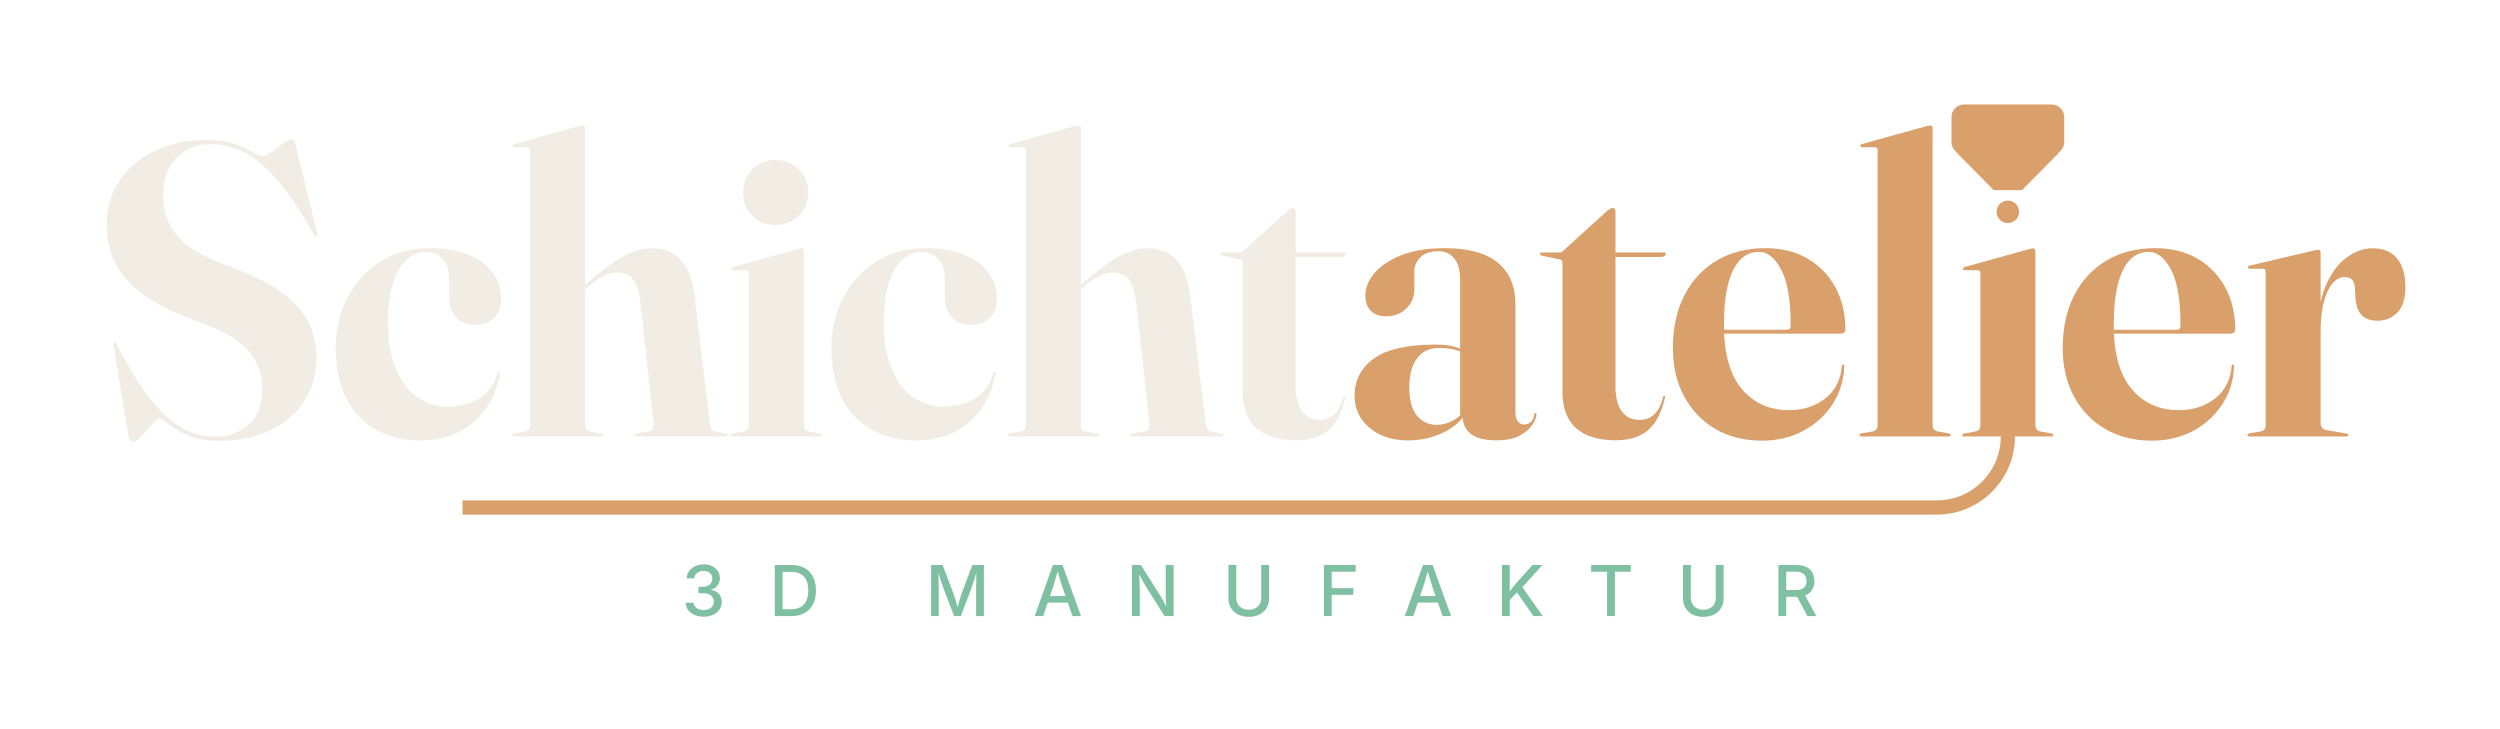
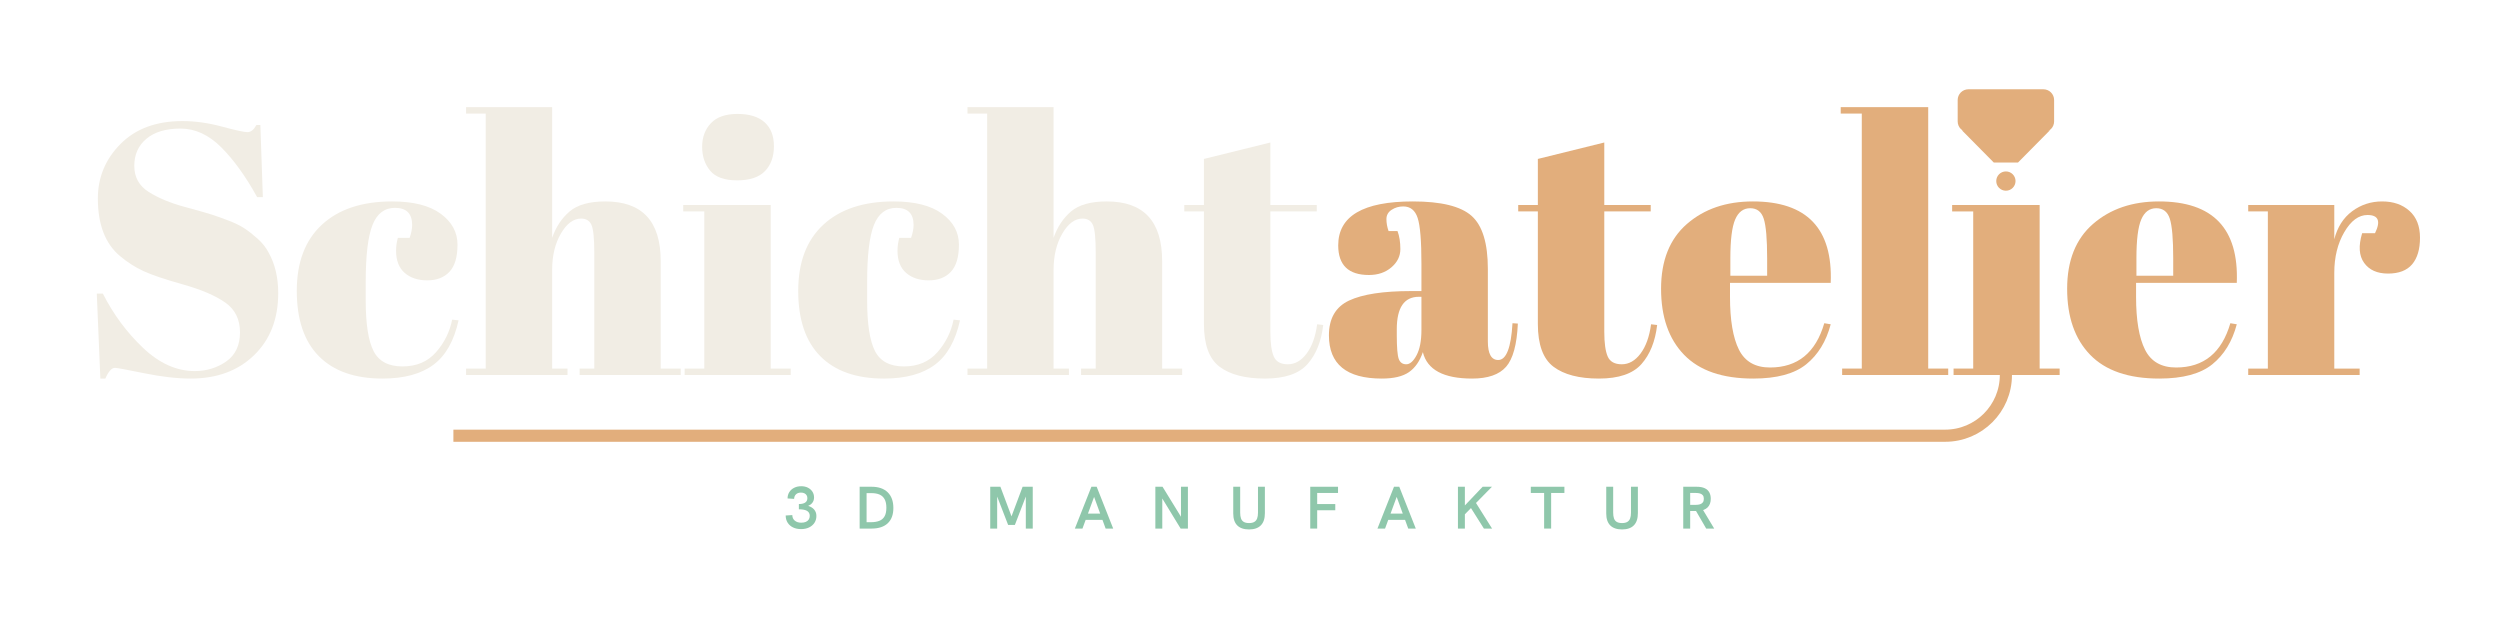
- <svg xmlns="http://www.w3.org/2000/svg" viewBox="-44.0 -209.0 1197.3 349.0" width="1197" height="349" role="img" aria-label="Schichtatelier 3D-Manufaktur">
-   <path d="M60.88 2.064Q51.812 2.064 45.962 -0.582Q40.112 -3.228 36.852 -5.874Q33.592 -8.52 32.36 -8.52Q31.584 -8.52 29.91 -6.854Q28.236 -5.188 26.274 -2.988Q24.312 -0.788 22.57 0.878Q20.828 2.544 19.848 2.544Q19.276 2.544 18.582 2.02Q17.888 1.496 17.688 0.72L10.32 -43.696Q10.252 -44.372 10.304 -44.724Q10.356 -45.076 10.592 -45.176Q10.86 -45.376 11.212 -45.158Q11.564 -44.94 11.8 -44.504Q20.724 -26.72 28.696 -17.058Q36.668 -7.396 44.026 -3.674Q51.384 0.048 58.432 0.048Q68.988 0.048 75.294 -5.666Q81.6 -11.38 81.6 -22.648Q81.6 -29.712 78.76 -35.512Q75.92 -41.312 69.148 -46.168Q62.376 -51.024 50.664 -55.128Q34.732 -60.76 25.176 -67.574Q15.62 -74.388 11.358 -82.712Q7.096 -91.036 7.096 -101.368Q7.096 -113.428 13.252 -122.584Q19.408 -131.74 30.224 -136.87Q41.04 -142.0 55.056 -142.0Q63.176 -142.0 68.52 -140.05Q73.864 -138.1 77.042 -136.15Q80.22 -134.2 81.76 -134.2Q83.212 -134.2 86.07 -136.27Q88.928 -138.34 91.686 -140.41Q94.444 -142.48 95.632 -142.48Q96.104 -142.48 96.56 -142.158Q97.016 -141.836 97.184 -141.064L107.936 -97.248Q108.072 -96.604 108.002 -96.286Q107.932 -95.968 107.664 -95.768Q107.428 -95.668 107.076 -95.87Q106.724 -96.072 106.456 -96.44Q96.784 -113.724 88.518 -123.17Q80.252 -132.616 72.552 -136.3Q64.852 -139.984 56.96 -139.984Q47.004 -139.984 40.574 -133.448Q34.143 -126.912 34.143 -115.52Q34.143 -108.224 36.848 -102.258Q39.552 -96.292 45.968 -91.368Q52.384 -86.444 63.52 -82.376Q80.188 -76.44 89.812 -69.716Q99.436 -62.992 103.498 -55.072Q107.56 -47.152 107.56 -37.48Q107.56 -26.44 102.026 -17.474Q96.492 -8.508 86.046 -3.222Q75.6 2.064 60.88 2.064Z" fill="#f1ede4" />
-   <path d="M195.979 -66.064Q195.979 -60.324 192.721 -56.866Q189.464 -53.408 183.716 -53.408Q177.868 -53.408 174.492 -56.986Q171.116 -60.564 171.116 -67.32V-75.144Q171.116 -81.368 168.06 -84.852Q165.004 -88.336 159.752 -88.336Q154.3 -88.336 150.243 -84.262Q146.187 -80.188 144.005 -72.658Q141.823 -65.128 141.823 -54.728Q141.823 -41.64 145.509 -32.632Q149.195 -23.624 155.625 -19.012Q162.055 -14.4 170.271 -14.4Q179.363 -14.4 185.747 -18.302Q192.131 -22.204 194.307 -30.584Q194.407 -30.988 194.609 -31.156Q194.811 -31.324 195.047 -31.256Q195.315 -31.188 195.433 -30.936Q195.551 -30.684 195.451 -30.28Q193.559 -20.048 188.327 -12.872Q183.095 -5.696 175.142 -1.896Q167.188 1.904 156.964 1.904Q145.464 1.904 136.376 -3.078Q127.288 -8.06 122.028 -17.862Q116.768 -27.664 116.768 -42.072Q116.768 -55.868 122.504 -66.712Q128.24 -77.556 138.37 -83.874Q148.5 -90.192 161.736 -90.192Q172.928 -90.192 180.525 -87.014Q188.123 -83.836 192.051 -78.382Q195.979 -72.928 195.979 -66.064Z" fill="#f1ede4" />
-   <path d="M236.235 -147.744V-5.696Q236.235 -4.32 236.801 -3.498Q237.367 -2.676 238.635 -2.408L243.779 -1.476Q244.851 -1.272 244.851 -0.672Q244.851 0.0 243.979 0.0H201.955Q201.651 0.0 201.399 -0.184Q201.147 -0.368 201.147 -0.672Q201.147 -0.94 201.429 -1.19Q201.711 -1.44 202.411 -1.54L207.492 -2.408Q208.828 -2.676 209.36 -3.498Q209.892 -4.32 209.892 -5.632V-137.176Q209.892 -137.816 209.572 -138.168Q209.252 -138.52 208.48 -138.52H202.499Q201.991 -138.52 201.773 -138.738Q201.555 -138.956 201.555 -139.26Q201.555 -139.628 201.807 -139.796Q202.059 -139.964 202.427 -140.064L232.935 -148.548Q233.911 -148.816 234.281 -148.884Q234.651 -148.952 235.091 -148.952Q235.663 -148.952 235.949 -148.6Q236.235 -148.248 236.235 -147.744ZM234.067 -68.508 232.987 -69.656 236.667 -72.932Q246.655 -81.844 254.123 -85.986Q261.591 -90.128 267.963 -90.128Q277.055 -90.128 282.117 -84.534Q287.179 -78.94 288.667 -66.936L296.011 -6.144Q296.211 -4.544 296.821 -3.546Q297.431 -2.548 298.923 -2.28L303.555 -1.412Q304.127 -1.344 304.345 -1.142Q304.563 -0.94 304.563 -0.672Q304.563 -0.368 304.345 -0.184Q304.127 0.0 303.691 0.0H260.927Q259.991 0.0 259.991 -0.672Q259.991 -1.208 261.127 -1.476L266.4 -2.408Q267.992 -2.676 268.624 -3.674Q269.256 -4.672 269.056 -6.144L262.731 -64.224Q261.819 -71.684 259.275 -75.118Q256.731 -78.552 251.563 -78.552Q248.103 -78.552 244.745 -76.806Q241.387 -75.06 237.611 -71.648Z" fill="#f1ede4" />
-   <path d="M340.967 -88.872V-5.696Q340.967 -4.32 341.533 -3.498Q342.099 -2.676 343.367 -2.408L348.511 -1.476Q349.147 -1.408 349.365 -1.19Q349.583 -0.972 349.583 -0.672Q349.583 -0.368 349.365 -0.184Q349.147 0.0 348.711 0.0H306.687Q306.383 0.0 306.131 -0.184Q305.879 -0.368 305.879 -0.672Q305.879 -0.908 306.097 -1.11Q306.315 -1.312 306.887 -1.412L312.223 -2.408Q313.559 -2.676 314.091 -3.498Q314.623 -4.32 314.623 -5.632V-78.304Q314.623 -78.944 314.303 -79.296Q313.983 -79.648 313.211 -79.648H307.231Q306.723 -79.648 306.505 -79.866Q306.287 -80.084 306.287 -80.388Q306.287 -80.756 306.539 -80.924Q306.791 -81.092 307.159 -81.192L337.667 -89.676Q338.643 -89.944 339.013 -90.012Q339.383 -90.08 339.823 -90.08Q340.395 -90.08 340.681 -89.728Q340.967 -89.376 340.967 -88.872ZM327.331 -101.316Q320.471 -101.316 316.179 -105.82Q311.887 -110.324 311.887 -116.836Q311.887 -123.38 316.211 -127.884Q320.535 -132.388 327.331 -132.388Q334.259 -132.388 338.669 -127.868Q343.079 -123.348 343.079 -116.836Q343.079 -110.324 338.653 -105.82Q334.227 -101.316 327.331 -101.316Z" fill="#f1ede4" />
-   <path d="M433.394 -66.064Q433.394 -60.324 430.136 -56.866Q426.878 -53.408 421.131 -53.408Q415.283 -53.408 411.907 -56.986Q408.531 -60.564 408.531 -67.32V-75.144Q408.531 -81.368 405.475 -84.852Q402.419 -88.336 397.167 -88.336Q391.714 -88.336 387.658 -84.262Q383.602 -80.188 381.42 -72.658Q379.238 -65.128 379.238 -54.728Q379.238 -41.64 382.924 -32.632Q386.61 -23.624 393.04 -19.012Q399.47 -14.4 407.686 -14.4Q416.778 -14.4 423.162 -18.302Q429.546 -22.204 431.722 -30.584Q431.822 -30.988 432.024 -31.156Q432.226 -31.324 432.462 -31.256Q432.73 -31.188 432.848 -30.936Q432.966 -30.684 432.866 -30.28Q430.974 -20.048 425.742 -12.872Q420.51 -5.696 412.556 -1.896Q404.602 1.904 394.379 1.904Q382.879 1.904 373.791 -3.078Q364.703 -8.06 359.443 -17.862Q354.183 -27.664 354.183 -42.072Q354.183 -55.868 359.919 -66.712Q365.655 -77.556 375.785 -83.874Q385.915 -90.192 399.151 -90.192Q410.342 -90.192 417.94 -87.014Q425.538 -83.836 429.466 -78.382Q433.394 -72.928 433.394 -66.064Z" fill="#f1ede4" />
-   <path d="M473.65 -147.744V-5.696Q473.65 -4.32 474.216 -3.498Q474.782 -2.676 476.05 -2.408L481.194 -1.476Q482.266 -1.272 482.266 -0.672Q482.266 0.0 481.394 0.0H439.37Q439.066 0.0 438.814 -0.184Q438.562 -0.368 438.562 -0.672Q438.562 -0.94 438.844 -1.19Q439.126 -1.44 439.826 -1.54L444.906 -2.408Q446.242 -2.676 446.774 -3.498Q447.306 -4.32 447.306 -5.632V-137.176Q447.306 -137.816 446.986 -138.168Q446.666 -138.52 445.894 -138.52H439.914Q439.406 -138.52 439.188 -138.738Q438.97 -138.956 438.97 -139.26Q438.97 -139.628 439.222 -139.796Q439.474 -139.964 439.842 -140.064L470.35 -148.548Q471.326 -148.816 471.696 -148.884Q472.066 -148.952 472.506 -148.952Q473.078 -148.952 473.364 -148.6Q473.65 -148.248 473.65 -147.744ZM471.482 -68.508 470.402 -69.656 474.082 -72.932Q484.07 -81.844 491.538 -85.986Q499.006 -90.128 505.378 -90.128Q514.47 -90.128 519.532 -84.534Q524.594 -78.94 526.082 -66.936L533.426 -6.144Q533.626 -4.544 534.236 -3.546Q534.846 -2.548 536.338 -2.28L540.97 -1.412Q541.542 -1.344 541.76 -1.142Q541.978 -0.94 541.978 -0.672Q541.978 -0.368 541.76 -0.184Q541.542 0.0 541.106 0.0H498.342Q497.406 0.0 497.406 -0.672Q497.406 -1.208 498.542 -1.476L503.814 -2.408Q505.406 -2.676 506.038 -3.674Q506.67 -4.672 506.47 -6.144L500.146 -64.224Q499.234 -71.684 496.69 -75.118Q494.146 -78.552 488.978 -78.552Q485.518 -78.552 482.16 -76.806Q478.802 -75.06 475.026 -71.648Z" fill="#f1ede4" />
-   <path d="M549.846 -84.776 541.422 -86.584Q540.85 -86.752 540.632 -86.954Q540.414 -87.156 540.414 -87.456Q540.414 -87.724 540.632 -87.926Q540.85 -88.128 541.086 -88.128H549.726Q550.314 -88.128 550.728 -88.308Q551.142 -88.488 551.582 -88.984L572.846 -108.304Q573.454 -108.808 574.082 -109.128Q574.709 -109.448 575.213 -109.448Q575.821 -109.448 576.193 -109.042Q576.565 -108.636 576.565 -107.824V-24.264Q576.565 -16.004 579.653 -11.974Q582.741 -7.944 588.045 -7.944Q589.941 -7.944 591.655 -8.512Q593.369 -9.08 594.833 -10.352Q596.297 -11.624 597.445 -13.72Q598.593 -15.816 599.357 -18.872Q599.557 -19.512 600.029 -19.48Q600.501 -19.448 600.301 -18.744Q598.737 -11.772 595.787 -7.224Q592.838 -2.676 588.128 -0.434Q583.418 1.808 576.574 1.808Q564.334 1.808 557.754 -3.936Q551.174 -9.68 551.174 -21.64V-82.912Q551.174 -83.78 550.926 -84.228Q550.678 -84.676 549.846 -84.776ZM568.598 -85.976 569.414 -88.128H599.709Q600.209 -88.128 600.427 -87.978Q600.645 -87.828 600.645 -87.392Q600.645 -86.82 599.973 -86.398Q599.301 -85.976 598.093 -85.976Z" fill="#f1ede4" />
-   <path d="M656.534 -9.268V-10.284L655.278 -9.128V-75.28Q655.278 -81.728 652.532 -85.22Q649.785 -88.712 644.781 -88.712Q639.077 -88.712 636.213 -85.78Q633.349 -82.848 633.349 -78.992V-70.376Q633.349 -65.052 629.513 -61.298Q625.677 -57.544 619.621 -57.544Q615.401 -57.544 612.652 -60.068Q609.902 -62.592 609.902 -67.712Q609.902 -72.988 614.206 -78.174Q618.509 -83.36 627.003 -86.776Q635.497 -90.192 647.969 -90.192Q664.961 -90.192 673.359 -83.208Q681.757 -76.224 681.757 -63.376V-11.992Q681.757 -8.696 682.951 -7.208Q684.145 -5.72 685.901 -5.72Q687.593 -5.72 689.027 -6.838Q690.461 -7.956 690.797 -10.608Q690.865 -11.012 691.015 -11.146Q691.165 -11.28 691.333 -11.28Q691.601 -11.28 691.719 -11.146Q691.837 -11.012 691.837 -10.608Q691.837 -8.66 689.983 -5.724Q688.129 -2.788 683.927 -0.474Q679.725 1.84 672.629 1.84Q664.149 1.84 660.342 -1.318Q656.534 -4.476 656.534 -9.268ZM604.75 -19.552Q604.75 -30.66 613.968 -37.334Q623.185 -44.008 643.557 -44.008Q649.401 -44.008 653.055 -42.85Q656.709 -41.692 659.838 -39.896L659.03 -39.16Q655.83 -40.752 652.593 -41.572Q649.357 -42.392 645.277 -42.392Q638.413 -42.392 634.677 -37.472Q630.941 -32.552 630.941 -23.336Q630.941 -14.496 634.585 -10.032Q638.229 -5.568 644.061 -5.568Q647.833 -5.568 651.561 -7.49Q655.289 -9.412 657.714 -12.84L658.858 -12.168Q654.602 -5.348 646.932 -1.738Q639.262 1.872 630.39 1.872Q619.082 1.872 611.916 -4.136Q604.75 -10.144 604.75 -19.552Z" fill="#d9a06b" />
-   <path d="M702.965 -84.776 694.541 -86.584Q693.969 -86.752 693.751 -86.954Q693.533 -87.156 693.533 -87.456Q693.533 -87.724 693.751 -87.926Q693.969 -88.128 694.205 -88.128H702.845Q703.433 -88.128 703.847 -88.308Q704.261 -88.488 704.701 -88.984L725.965 -108.304Q726.573 -108.808 727.201 -109.128Q727.829 -109.448 728.333 -109.448Q728.941 -109.448 729.313 -109.042Q729.685 -108.636 729.685 -107.824V-24.264Q729.685 -16.004 732.773 -11.974Q735.861 -7.944 741.165 -7.944Q743.061 -7.944 744.775 -8.512Q746.489 -9.08 747.953 -10.352Q749.417 -11.624 750.565 -13.72Q751.713 -15.816 752.477 -18.872Q752.677 -19.512 753.149 -19.48Q753.621 -19.448 753.421 -18.744Q751.857 -11.772 748.907 -7.224Q745.957 -2.676 741.247 -0.434Q736.537 1.808 729.693 1.808Q717.453 1.808 710.873 -3.936Q704.293 -9.68 704.293 -21.64V-82.912Q704.293 -83.78 704.045 -84.228Q703.797 -84.676 702.965 -84.776ZM721.717 -85.976 722.533 -88.128H752.829Q753.329 -88.128 753.547 -87.978Q753.765 -87.828 753.765 -87.392Q753.765 -86.82 753.093 -86.398Q752.421 -85.976 751.213 -85.976Z" fill="#d9a06b" />
-   <path d="M839.796 -51.264Q839.796 -50.392 839.226 -49.82Q838.656 -49.248 837.444 -49.248H775.356V-51.136H811.925Q813.597 -51.136 813.597 -53.08Q813.597 -71.324 809.067 -79.882Q804.537 -88.44 798.365 -88.44Q793.328 -88.44 789.588 -84.79Q785.848 -81.14 783.742 -73.404Q781.636 -65.668 781.636 -53.496Q781.636 -32.86 790.208 -22.738Q798.78 -12.616 812.708 -12.616Q823.2 -12.616 830.278 -18.31Q837.356 -24.004 838.06 -33.688Q838.092 -34.124 838.294 -34.274Q838.496 -34.424 838.596 -34.424Q838.864 -34.424 839.082 -34.24Q839.3 -34.056 839.268 -33.488Q838.82 -23.336 833.55 -15.31Q828.28 -7.284 819.532 -2.642Q810.784 2.0 799.852 2.0Q787.245 2.0 777.641 -3.544Q768.037 -9.088 762.613 -19.116Q757.189 -29.144 757.189 -42.448Q757.189 -56.808 762.657 -67.542Q768.125 -78.276 778.111 -84.234Q788.097 -90.192 801.548 -90.192Q813.24 -90.192 821.814 -85.124Q830.388 -80.056 835.092 -71.26Q839.796 -62.464 839.796 -51.264Z" fill="#d9a06b" />
-   <path d="M881.572 -147.744V-5.696Q881.572 -4.32 882.138 -3.498Q882.704 -2.676 883.972 -2.408L889.116 -1.476Q889.752 -1.408 889.97 -1.19Q890.188 -0.972 890.188 -0.672Q890.188 -0.368 889.97 -0.184Q889.752 0.0 889.316 0.0H847.292Q846.988 0.0 846.736 -0.184Q846.484 -0.368 846.484 -0.672Q846.484 -0.94 846.766 -1.19Q847.048 -1.44 847.748 -1.54L852.828 -2.408Q854.164 -2.676 854.696 -3.498Q855.228 -4.32 855.228 -5.632V-137.176Q855.228 -137.816 854.908 -138.168Q854.588 -138.52 853.816 -138.52H847.836Q847.328 -138.52 847.11 -138.738Q846.892 -138.956 846.892 -139.26Q846.892 -139.628 847.144 -139.796Q847.396 -139.964 847.764 -140.064L878.272 -148.548Q879.248 -148.816 879.618 -148.884Q879.988 -148.952 880.428 -148.952Q881 -148.952 881.286 -148.6Q881.572 -148.248 881.572 -147.744Z" fill="#d9a06b" />
-   <path d="M930.795 -88.872V-5.696Q930.795 -4.32 931.361 -3.498Q931.927 -2.676 933.195 -2.408L938.339 -1.476Q938.975 -1.408 939.193 -1.19Q939.411 -0.972 939.411 -0.672Q939.411 -0.368 939.193 -0.184Q938.975 0.0 938.539 0.0H896.516Q896.212 0.0 895.96 -0.184Q895.708 -0.368 895.708 -0.672Q895.708 -0.908 895.926 -1.11Q896.144 -1.312 896.716 -1.412L902.052 -2.408Q903.388 -2.676 903.92 -3.498Q904.452 -4.32 904.452 -5.632V-78.304Q904.452 -78.944 904.132 -79.296Q903.812 -79.648 903.04 -79.648H897.06Q896.552 -79.648 896.334 -79.866Q896.116 -80.084 896.116 -80.388Q896.116 -80.756 896.368 -80.924Q896.62 -81.092 896.988 -81.192L927.495 -89.676Q928.471 -89.944 928.841 -90.012Q929.211 -90.08 929.651 -90.08Q930.223 -90.08 930.509 -89.728Q930.795 -89.376 930.795 -88.872Z" fill="#d9a06b" />
-   <path d="M1026.483 -51.264Q1026.483 -50.392 1025.913 -49.82Q1025.343 -49.248 1024.131 -49.248H962.043V-51.136H998.612Q1000.284 -51.136 1000.284 -53.08Q1000.284 -71.324 995.754 -79.882Q991.224 -88.44 985.051 -88.44Q980.015 -88.44 976.275 -84.79Q972.535 -81.14 970.429 -73.404Q968.323 -65.668 968.323 -53.496Q968.323 -32.86 976.895 -22.738Q985.467 -12.616 999.395 -12.616Q1009.887 -12.616 1016.965 -18.31Q1024.043 -24.004 1024.747 -33.688Q1024.779 -34.124 1024.981 -34.274Q1025.183 -34.424 1025.283 -34.424Q1025.551 -34.424 1025.769 -34.24Q1025.987 -34.056 1025.955 -33.488Q1025.507 -23.336 1020.237 -15.31Q1014.967 -7.284 1006.219 -2.642Q997.471 2.0 986.539 2.0Q973.931 2.0 964.327 -3.544Q954.723 -9.088 949.3 -19.116Q943.876 -29.144 943.876 -42.448Q943.876 -56.808 949.344 -67.542Q954.811 -78.276 964.797 -84.234Q974.783 -90.192 988.235 -90.192Q999.927 -90.192 1008.501 -85.124Q1017.075 -80.056 1021.779 -71.26Q1026.483 -62.464 1026.483 -51.264Z" fill="#d9a06b" />
-   <path d="M1066.115 -50.736Q1066.115 -63.744 1069.953 -72.494Q1073.791 -81.244 1079.799 -85.686Q1085.807 -90.128 1092.283 -90.128Q1099.875 -90.128 1103.934 -85.336Q1107.994 -80.544 1107.994 -71.464Q1107.994 -63.352 1104.191 -59.4Q1100.387 -55.448 1094.671 -55.448Q1089.363 -55.448 1086.819 -58.386Q1084.275 -61.324 1084.003 -67.056L1083.867 -70.344Q1083.799 -73.248 1082.679 -74.808Q1081.559 -76.368 1078.787 -76.368Q1075.863 -76.368 1073.261 -73.504Q1070.659 -70.64 1069.027 -64.788Q1067.395 -58.936 1067.395 -50.056ZM1067.395 -88.056V-55.336V-6.376Q1067.395 -5.204 1068.063 -4.28Q1068.731 -3.356 1069.931 -3.088L1079.795 -1.408Q1080.363 -1.308 1080.547 -1.14Q1080.731 -0.972 1080.731 -0.672Q1080.731 -0.368 1080.479 -0.184Q1080.227 0.0 1079.723 0.0H1033.347Q1032.875 0.0 1032.591 -0.234Q1032.307 -0.468 1032.307 -0.704Q1032.307 -0.972 1032.659 -1.224Q1033.011 -1.476 1033.611 -1.576L1038.651 -2.408Q1039.987 -2.676 1040.519 -3.43Q1041.051 -4.184 1041.051 -5.224V-78.712Q1041.051 -79.42 1040.765 -79.874Q1040.479 -80.328 1039.707 -80.328H1033.387Q1033.083 -80.328 1032.831 -80.546Q1032.579 -80.764 1032.579 -81.0Q1032.579 -81.3 1032.831 -81.536Q1033.083 -81.772 1033.587 -81.872L1064.163 -89.064Q1064.935 -89.264 1065.373 -89.332Q1065.811 -89.4 1066.251 -89.4Q1066.891 -89.4 1067.143 -88.98Q1067.395 -88.56 1067.395 -88.056Z" fill="#d9a06b" />
-   <path d="M177.5 34.0H883.6A34.0 34.0 0 0 0 917.6 0.0V-6.0" fill="none" stroke="#d9a06b" stroke-width="6.8" />
-   <rect x="890.6" y="-159.0" width="54.0" height="24.0" rx="6.0" fill="#d9a06b" />
-   <path d="M893.0 -136.0H942.2L924.4 -118.0H910.8Z" fill="#d9a06b" />
-   <circle cx="917.6" cy="-107.6" r="5.4" fill="#d9a06b" />
-   <path d="M293.01 86.328C298.014 86.328 301.673 83.342 301.673 79.29C301.673 76.222 299.835 73.991 296.57 73.482V73.302C299.13 72.629 300.787 70.644 300.787 67.888C300.787 64.295 297.817 61.227 293.109 61.227C288.581 61.227 284.988 63.966 284.873 67.92H288.482C288.564 65.689 290.681 64.36 293.043 64.36C295.52 64.36 297.145 65.853 297.145 68.101C297.145 70.43 295.274 71.973 292.584 71.973H290.5V75.024H292.584C295.947 75.024 297.883 76.73 297.883 79.159C297.883 81.521 295.832 83.112 292.977 83.112C290.352 83.112 288.302 81.767 288.154 79.602H284.364C284.495 83.605 288.039 86.328 293.01 86.328Z" fill="#7fbfa2" />
-   <path d="M335.023 86.0C342.455 86.0 346.77 81.39 346.77 73.745C346.77 66.148 342.455 61.555 335.252 61.555H327.066V86.0ZM330.806 82.719V64.836H335.006C340.338 64.836 343.095 68.002 343.095 73.745C343.095 79.536 340.338 82.719 334.809 82.719Z" fill="#7fbfa2" />
-   <path d="M401.936 86.0H405.578V72.842C405.578 70.972 405.496 67.838 405.43 65.279C406.366 68.298 407.334 71.366 407.891 72.842L412.961 86.0H416.16L421.164 72.842C421.722 71.316 422.739 68.166 423.609 65.197C423.559 67.92 423.477 71.037 423.477 72.842V86.0H427.202V61.555H421.656L416.406 75.582C415.93 76.927 415.159 79.651 414.585 81.833C414.027 79.602 413.256 76.895 412.78 75.582L407.448 61.555H401.936Z" fill="#7fbfa2" />
-   <path d="M451.561 86.0H455.613L457.795 79.552H467.409L469.657 86.0H473.709L464.85 61.555H460.256ZM458.862 76.435 460.223 72.399C460.83 70.529 461.585 67.986 462.537 64.491C463.505 67.953 464.243 70.447 464.899 72.399L466.31 76.435Z" fill="#7fbfa2" />
-   <path d="M498.085 86.0H501.875V72.957C501.875 71.694 501.744 69.167 501.596 66.099C503.368 69.38 504.303 71.07 505.501 72.99L513.753 86.0H518.084V61.555H514.294V75.467C514.294 76.878 514.36 79.159 514.541 81.521C513.458 79.175 512.358 77.321 511.604 76.107L502.4 61.555H498.085Z" fill="#7fbfa2" />
-   <path d="M554.076 86.377C559.916 86.377 563.788 82.735 563.788 77.6V61.555H560.031V77.288C560.031 80.586 557.751 82.981 554.076 82.981C550.384 82.981 548.071 80.586 548.071 77.288V61.555H544.33V77.6C544.33 82.735 548.186 86.377 554.076 86.377Z" fill="#7fbfa2" />
-   <path d="M590.034 86.0H593.775V75.828H604.144V72.629H593.775V64.77H605.243V61.555H590.034Z" fill="#7fbfa2" />
-   <path d="M628.798 86.0H632.851L635.033 79.552H644.647L646.894 86.0H650.947L642.087 61.555H637.494ZM636.099 76.435 637.461 72.399C638.068 70.529 638.822 67.986 639.774 64.491C640.742 67.953 641.48 70.447 642.137 72.399L643.547 76.435Z" fill="#7fbfa2" />
-   <path d="M675.322 86.0H679.063V78.322L682.492 74.647L690.383 86.0H694.813L685.101 72.137L694.715 61.555H689.957L683.099 69.151C681.54 70.906 680.261 72.481 679.014 74.237L679.063 69.364V61.555H675.322Z" fill="#7fbfa2" />
-   <path d="M718.024 64.77H725.653V86.0H729.41V64.77H737.006V61.555H718.024Z" fill="#7fbfa2" />
-   <path d="M771.767 86.377C777.608 86.377 781.479 82.735 781.479 77.6V61.555H777.722V77.288C777.722 80.586 775.442 82.981 771.767 82.981C768.075 82.981 765.762 80.586 765.762 77.288V61.555H762.022V77.6C762.022 82.735 765.877 86.377 771.767 86.377Z" fill="#7fbfa2" />
-   <path d="M807.725 86.0H811.466V76.763H816.454C816.519 76.763 816.601 76.763 816.667 76.763L821.622 86.0H825.871L820.49 76.123C823.459 75.008 824.952 72.514 824.952 69.233C824.952 64.721 822.147 61.555 816.486 61.555H807.725ZM811.466 73.564V64.754H816.06C819.669 64.754 821.162 66.477 821.162 69.233C821.162 71.973 819.669 73.564 816.093 73.564Z" fill="#7fbfa2" />
+ <svg xmlns="http://www.w3.org/2000/svg" viewBox="-44.0 -210.0 1400.0 350.0" width="1400" height="350" role="img" aria-label="Schichtatelier 3D-Manufaktur">
+   <path d="M65.0 -2.2Q75.0 -2.2 82.7 -7.6Q90.4 -13.0 90.4 -23.9Q90.4 -34.8 82.1 -40.6Q73.8 -46.4 58.5 -50.7Q43.2 -55.0 36.3 -58.2Q29.4 -61.4 23.2 -66.6Q10.8 -77.0 10.8 -98.8Q10.8 -116.6 23.5 -129.4Q36.2 -142.2 58.2 -142.2Q68.8 -142.2 80.3 -139.1Q91.8 -136.0 94.6 -136.0Q97.4 -136.0 99.6 -140.0H101.8L103.2 -99.6H100.0Q90.4 -117.0 79.9 -127.5Q69.4 -138.0 57.1 -138.0Q44.8 -138.0 38.0 -132.3Q31.2 -126.6 31.2 -117.1Q31.2 -107.6 39.3 -102.5Q47.4 -97.4 59.2 -94.2Q71.0 -91.0 74.7 -89.8Q78.4 -88.6 83.9 -86.5Q89.4 -84.4 92.9 -82.1Q96.4 -79.8 100.3 -76.3Q104.2 -72.8 106.4 -68.6Q111.8 -59.0 111.8 -45.8Q111.8 -24.2 98.3 -11.1Q84.8 2.0 62.8 2.0Q51.4 2.0 36.7 -1.0Q22.0 -4.0 20.4 -4.0Q17.6 -4.0 15.0 2.0H12.2L10.2 -45.6H13.6Q22.4 -28.2 36.1 -15.2Q49.8 -2.2 65.0 -2.2Z" fill="#f1ede4" />
+   <path d="M177.2 -93.6Q168.4 -93.6 164.6 -84.0Q160.8 -74.4 160.8 -52.2V-41.8Q160.8 -22.0 165.2 -13.4Q169.6 -4.8 181.4 -4.8Q193.2 -4.8 200.2 -12.8Q207.2 -20.8 209.2 -31.0L212.8 -30.6Q209.0 -13.4 198.8 -5.8Q188.4 2.0 170.2 2.0Q147.0 2.0 134.6 -10.5Q122.2 -23.0 122.2 -47.1Q122.2 -71.2 136.3 -84.2Q150.4 -97.2 175.6 -97.2Q193.4 -97.2 202.8 -90.3Q212.2 -83.4 212.2 -73.0Q212.2 -62.6 207.7 -57.8Q203.2 -53.0 195.3 -53.0Q187.4 -53.0 182.6 -57.2Q177.8 -61.4 177.8 -69.6Q177.8 -73.2 178.8 -76.8H185.4Q186.8 -80.8 186.8 -84.0Q186.8 -93.6 177.2 -93.6Z" fill="#f1ede4" />
+   <path d="M217.0 -150.0H265.2V-76.8Q268.4 -86.0 275.0 -91.6Q281.6 -97.2 295.0 -97.2Q326.0 -97.2 326.0 -63.8V-3.6H337.2V0.0H280.6V-3.6H288.8V-68.6Q288.8 -80.6 287.2 -84.1Q285.6 -87.6 281.4 -87.6Q275.0 -87.6 270.1 -79.2Q265.2 -70.8 265.2 -58.8V-3.6H273.8V0.0H217.0V-3.6H228.0V-146.4H217.0Z" fill="#f1ede4" />
+   <path d="M368.8 -109.0Q358.2 -109.0 353.7 -114.4Q349.2 -119.8 349.2 -127.8Q349.2 -135.8 354.1 -141.0Q359.0 -146.2 369.0 -146.2Q379.0 -146.2 384.2 -141.5Q389.4 -136.8 389.4 -128.1Q389.4 -119.4 384.4 -114.2Q379.4 -109.0 368.8 -109.0ZM338.6 -95.2H387.6V-3.6H398.8V0.0H339.4V-3.6H350.4V-91.6H338.6Z" fill="#f1ede4" />
+   <path d="M458.0 -93.6Q449.2 -93.6 445.4 -84.0Q441.6 -74.4 441.6 -52.2V-41.8Q441.6 -22.0 446.0 -13.4Q450.4 -4.8 462.2 -4.8Q474.0 -4.8 481.0 -12.8Q488.0 -20.8 490.0 -31.0L493.6 -30.6Q489.8 -13.4 479.6 -5.8Q469.2 2.0 451.0 2.0Q427.8 2.0 415.4 -10.5Q403.0 -23.0 403.0 -47.1Q403.0 -71.2 417.1 -84.2Q431.2 -97.2 456.4 -97.2Q474.2 -97.2 483.6 -90.3Q493.0 -83.4 493.0 -73.0Q493.0 -62.6 488.5 -57.8Q484.0 -53.0 476.1 -53.0Q468.2 -53.0 463.4 -57.2Q458.6 -61.4 458.6 -69.6Q458.6 -73.2 459.6 -76.8H466.2Q467.6 -80.8 467.6 -84.0Q467.6 -93.6 458.0 -93.6Z" fill="#f1ede4" />
+   <path d="M497.8 -150.0H546.0V-76.8Q549.2 -86.0 555.8 -91.6Q562.4 -97.2 575.8 -97.2Q606.8 -97.2 606.8 -63.8V-3.6H618.0V0.0H561.4V-3.6H569.6V-68.6Q569.6 -80.6 568.0 -84.1Q566.4 -87.6 562.2 -87.6Q555.8 -87.6 550.9 -79.2Q546.0 -70.8 546.0 -58.8V-3.6H554.6V0.0H497.8V-3.6H508.8V-146.4H497.8Z" fill="#f1ede4" />
+   <path d="M630.2 -28.6V-91.6H619.2V-95.2H630.2V-121.0L667.4 -130.2V-95.2H693.4V-91.6H667.4V-24.2Q667.4 -14.8 669.3 -10.4Q671.2 -6.0 677.2 -6.0Q683.2 -6.0 687.7 -12.0Q692.2 -18.0 693.6 -28.4L697.0 -28.0Q695.4 -14.2 688.2 -6.1Q681.0 2.0 664.4 2.0Q647.8 2.0 639.0 -4.6Q630.2 -11.2 630.2 -28.6Z" fill="#f1ede4" />
+   <path d="M746.2 -47.0H752.0V-62.4Q752.0 -81.4 749.9 -87.9Q747.8 -94.4 741.8 -94.4Q738.2 -94.4 735.3 -92.5Q732.4 -90.6 732.4 -87.3Q732.4 -84.0 733.6 -80.6H738.6Q740.2 -76.4 740.2 -70.5Q740.2 -64.6 735.2 -60.3Q730.2 -56.0 722.6 -56.0Q705.4 -56.0 705.4 -72.6Q705.4 -97.2 747.2 -97.2Q771.0 -97.2 780.1 -89.1Q789.2 -81.0 789.2 -59.4V-18.8Q789.2 -8.4 795.0 -8.4Q801.8 -8.4 803.0 -29.0L806.0 -28.8Q805.2 -11.2 799.4 -4.6Q793.6 2.0 780.4 2.0Q756.4 2.0 752.8 -12.8Q750.2 -5.2 745.0 -1.6Q739.8 2.0 729.8 2.0Q700.2 2.0 700.2 -22.2Q700.2 -36.4 711.5 -41.7Q722.8 -47.0 746.2 -47.0ZM752.0 -25.2V-43.8H750.6Q738.2 -43.8 738.2 -25.6V-22.4Q738.2 -12.0 739.3 -9.0Q740.4 -6.0 743.5 -6.0Q746.6 -6.0 749.3 -11.1Q752.0 -16.2 752.0 -25.2Z" fill="#e2ae7c" />
+   <path d="M817.2 -28.6V-91.6H806.2V-95.2H817.2V-121.0L854.4 -130.2V-95.2H880.4V-91.6H854.4V-24.2Q854.4 -14.8 856.3 -10.4Q858.2 -6.0 864.2 -6.0Q870.2 -6.0 874.7 -12.0Q879.2 -18.0 880.6 -28.4L884.0 -28.0Q882.4 -14.2 875.2 -6.1Q868.0 2.0 851.4 2.0Q834.8 2.0 826.0 -4.6Q817.2 -11.2 817.2 -28.6Z" fill="#e2ae7c" />
+   <path d="M937.6 -97.2Q983.0 -97.2 981.2 -51.6H924.8V-43.8Q924.8 -24.2 929.8 -14.2Q934.8 -4.2 947.2 -4.2Q970.4 -4.2 977.6 -29.0L981.2 -28.4Q977.4 -14.0 967.5 -6.0Q957.6 2.0 937.8 2.0Q912.0 2.0 899.1 -11.3Q886.2 -24.6 886.2 -48.3Q886.2 -72.0 900.7 -84.6Q915.2 -97.2 937.6 -97.2ZM925.0 -55.6H945.6V-65.4Q945.6 -81.6 943.7 -87.5Q941.8 -93.4 936.1 -93.4Q930.4 -93.4 927.7 -87.1Q925.0 -80.8 925.0 -65.4Z" fill="#e2ae7c" />
+   <path d="M986.8 -150.0H1035.8V-3.6H1047.0V0.0H987.6V-3.6H998.6V-146.4H986.8Z" fill="#e2ae7c" />
+   <path d="M1049.2 -95.2H1098.2V-3.6H1109.4V0.0H1050.0V-3.6H1061.0V-91.6H1049.2Z" fill="#e2ae7c" />
+   <path d="M1165.0 -97.2Q1210.4 -97.2 1208.6 -51.6H1152.2V-43.8Q1152.2 -24.2 1157.2 -14.2Q1162.2 -4.2 1174.6 -4.2Q1197.8 -4.2 1205.0 -29.0L1208.6 -28.4Q1204.8 -14.0 1194.9 -6.0Q1185.0 2.0 1165.2 2.0Q1139.4 2.0 1126.5 -11.3Q1113.6 -24.6 1113.6 -48.3Q1113.6 -72.0 1128.1 -84.6Q1142.6 -97.2 1165.0 -97.2ZM1152.4 -55.6H1173.0V-65.4Q1173.0 -81.6 1171.1 -87.5Q1169.2 -93.4 1163.5 -93.4Q1157.8 -93.4 1155.1 -87.1Q1152.4 -80.8 1152.4 -65.4Z" fill="#e2ae7c" />
+   <path d="M1281.8 -89.6Q1274.4 -89.6 1268.8 -80.0Q1263.2 -70.4 1263.2 -57.2V-3.6H1277.4V0.0H1215.0V-3.6H1226.0V-91.6H1215.0V-95.2H1263.2V-76.0Q1265.8 -86.2 1273.2 -91.7Q1280.6 -97.2 1290.0 -97.2Q1299.4 -97.2 1305.3 -91.9Q1311.2 -86.6 1311.2 -76.9Q1311.2 -67.2 1306.8 -62.0Q1302.4 -56.8 1293.3 -56.8Q1284.2 -56.8 1279.9 -62.8Q1275.6 -68.8 1278.8 -79.4H1286.0Q1291.0 -89.6 1281.8 -89.6Z" fill="#e2ae7c" />
+   <path d="M209.9 34.0H1045.3A34.0 34.0 0 0 0 1079.3 0.0V-6.0" fill="none" stroke="#e2ae7c" stroke-width="6.8" />
+   <rect x="1052.3" y="-160.0" width="54.0" height="24.0" rx="6.0" fill="#e2ae7c" />
+   <path d="M1054.7 -137.0H1103.9L1086.1 -119.0H1072.5Z" fill="#e2ae7c" />
+   <circle cx="1079.3" cy="-108.6" r="5.4" fill="#e2ae7c" />
+   <path d="M404.595 86.296Q402.008 86.296 400.072 85.345Q398.137 84.394 397.062 82.677Q395.986 80.96 395.986 78.675L399.696 78.453Q399.696 80.402 401.073 81.555Q402.451 82.707 404.722 82.707Q406.214 82.707 407.269 82.25Q408.324 81.793 408.892 80.926Q409.46 80.06 409.46 78.89Q409.46 77.849 409.023 77.14Q408.586 76.431 407.783 76.004Q406.98 75.577 405.858 75.389Q404.736 75.201 403.365 75.201V72.264Q404.353 72.264 405.223 72.093Q406.093 71.922 406.748 71.539Q407.404 71.156 407.763 70.524Q408.123 69.892 408.123 68.972Q408.123 68.011 407.679 67.312Q407.236 66.613 406.443 66.233Q405.65 65.853 404.561 65.853Q402.774 65.853 401.759 66.821Q400.744 67.789 400.711 69.368L397.035 69.133Q397.035 67.13 398.016 65.581Q398.997 64.032 400.727 63.159Q402.458 62.285 404.689 62.285Q406.806 62.285 408.415 63.095Q410.024 63.905 410.945 65.316Q411.866 66.727 411.866 68.595Q411.866 69.482 411.624 70.211Q411.382 70.94 410.935 71.532Q410.488 72.123 409.887 72.557Q409.285 72.99 408.586 73.299Q409.541 73.588 410.381 74.072Q411.221 74.556 411.846 75.255Q412.471 75.954 412.827 76.868Q413.183 77.781 413.183 78.924Q413.183 81.108 412.098 82.768Q411.012 84.428 409.087 85.362Q407.162 86.296 404.595 86.296Z" fill="#8fc7ab" />
+   <path d="M437.402 86.0V62.581H444.115Q449.914 62.581 453.1 65.682Q456.285 68.783 456.285 74.475Q456.285 80.053 453.14 83.026Q449.995 86.0 444.081 86.0ZM441.286 82.432H443.705Q446.454 82.432 448.392 81.682Q450.331 80.933 451.349 79.156Q452.367 77.378 452.367 74.334Q452.367 71.33 451.369 69.533Q450.371 67.735 448.513 66.942Q446.655 66.149 444.055 66.149H441.286Z" fill="#8fc7ab" />
+   <path d="M510.529 86.0V62.581H516.227L522.793 80.086H522.094L528.659 62.581H534.338V86.0H530.454V67.11L530.796 67.171L524.332 83.964H520.555L514.07 67.171L514.413 67.11V86.0Z" fill="#8fc7ab" />
+   <path d="M557.925 86.0 567.185 62.581H570.142L579.389 86.0H575.155L568.69 68.266L562.179 86.0ZM563.704 81.108 564.907 77.634H572.42L573.69 81.108Z" fill="#8fc7ab" />
+   <path d="M602.996 86.0V62.581H607.021L618.304 80.933H617.35V62.581H621.234V86.0H617.155L605.939 67.614H606.88V86.0Z" fill="#8fc7ab" />
+   <path d="M655.466 86.484Q651.125 86.484 648.87 84.233Q646.616 81.981 646.616 77.533V62.581H650.5V77.089Q650.5 79.004 650.947 80.301Q651.393 81.598 652.489 82.257Q653.584 82.916 655.466 82.916Q657.347 82.916 658.446 82.247Q659.545 81.578 660.008 80.288Q660.472 78.998 660.472 77.096V62.581H664.336V77.365Q664.336 81.894 662.082 84.189Q659.827 86.484 655.466 86.484Z" fill="#8fc7ab" />
+   <path d="M689.738 86.0V62.581H705.295V66.055H693.622V72.271H703.756V75.745H693.622V86.0Z" fill="#8fc7ab" />
+   <path d="M727.376 86.0 736.637 62.581H739.593L748.84 86.0H744.607L738.142 68.266L731.63 86.0ZM733.156 81.108 734.359 77.634H741.872L743.142 81.108Z" fill="#8fc7ab" />
+   <path d="M775.532 78.81V73.891L786.277 62.581H791.492ZM772.448 86.0V62.581H776.332V86.0ZM786.983 86.0 779.383 73.938 782.286 71.243 791.559 86.0Z" fill="#8fc7ab" />
+   <path d="M820.711 86.0V66.055H813.251V62.581H832.067V66.055H824.642V86.0Z" fill="#8fc7ab" />
+   <path d="M864.344 86.484Q860.002 86.484 857.748 84.233Q855.493 81.981 855.493 77.533V62.581H859.377V77.089Q859.377 79.004 859.824 80.301Q860.271 81.598 861.367 82.257Q862.462 82.916 864.344 82.916Q866.225 82.916 867.324 82.247Q868.423 81.578 868.886 80.288Q869.35 78.998 869.35 77.096V62.581H873.214V77.365Q873.214 81.894 870.959 84.189Q868.705 86.484 864.344 86.484Z" fill="#8fc7ab" />
+   <path d="M898.616 86.0V62.581H906.102Q908.897 62.581 910.638 63.397Q912.378 64.214 913.205 65.726Q914.031 67.238 914.031 69.301Q914.031 72.426 912.244 74.163Q910.456 75.9 907.13 76.148Q906.451 76.169 905.678 76.169Q904.905 76.169 904.301 76.169H902.5V86.0ZM911.464 86.0 905.517 75.718 909.495 75.241 915.946 86.0ZM902.5 72.715H905.705Q906.968 72.715 907.963 72.412Q908.958 72.11 909.552 71.377Q910.147 70.645 910.147 69.348Q910.147 68.031 909.552 67.322Q908.958 66.613 907.953 66.334Q906.948 66.055 905.705 66.055H902.5Z" fill="#8fc7ab" />
</svg>
